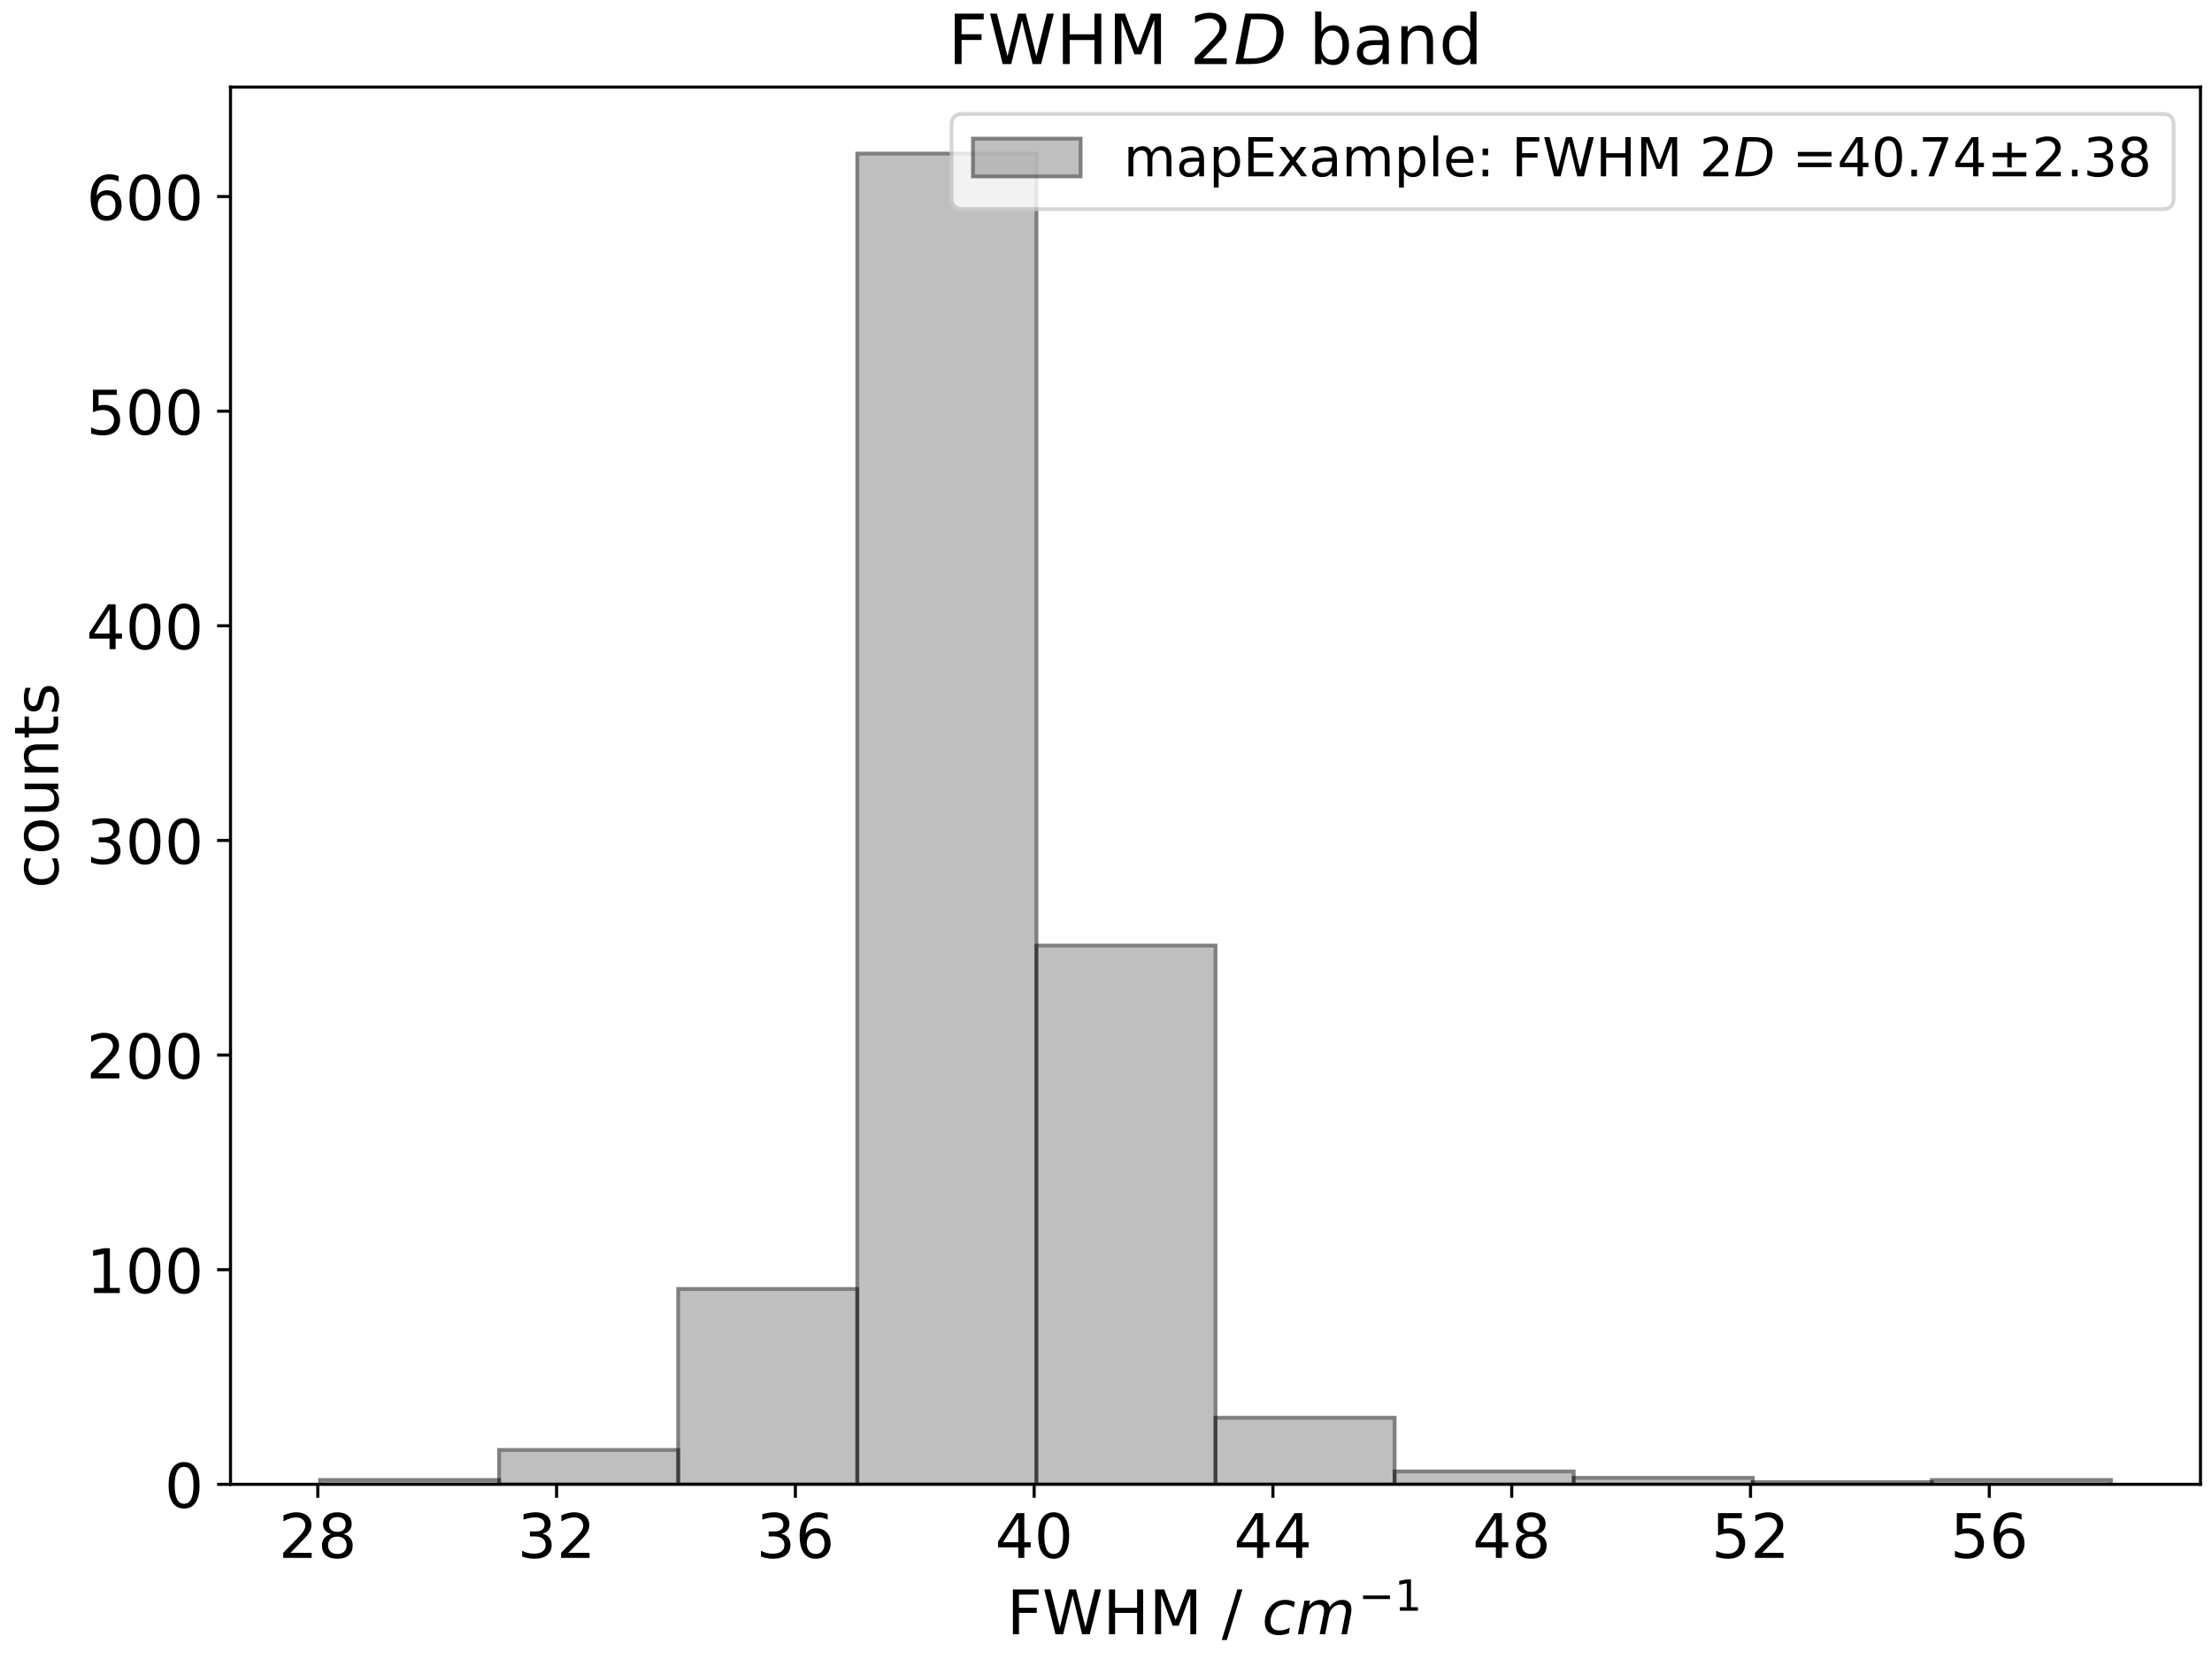
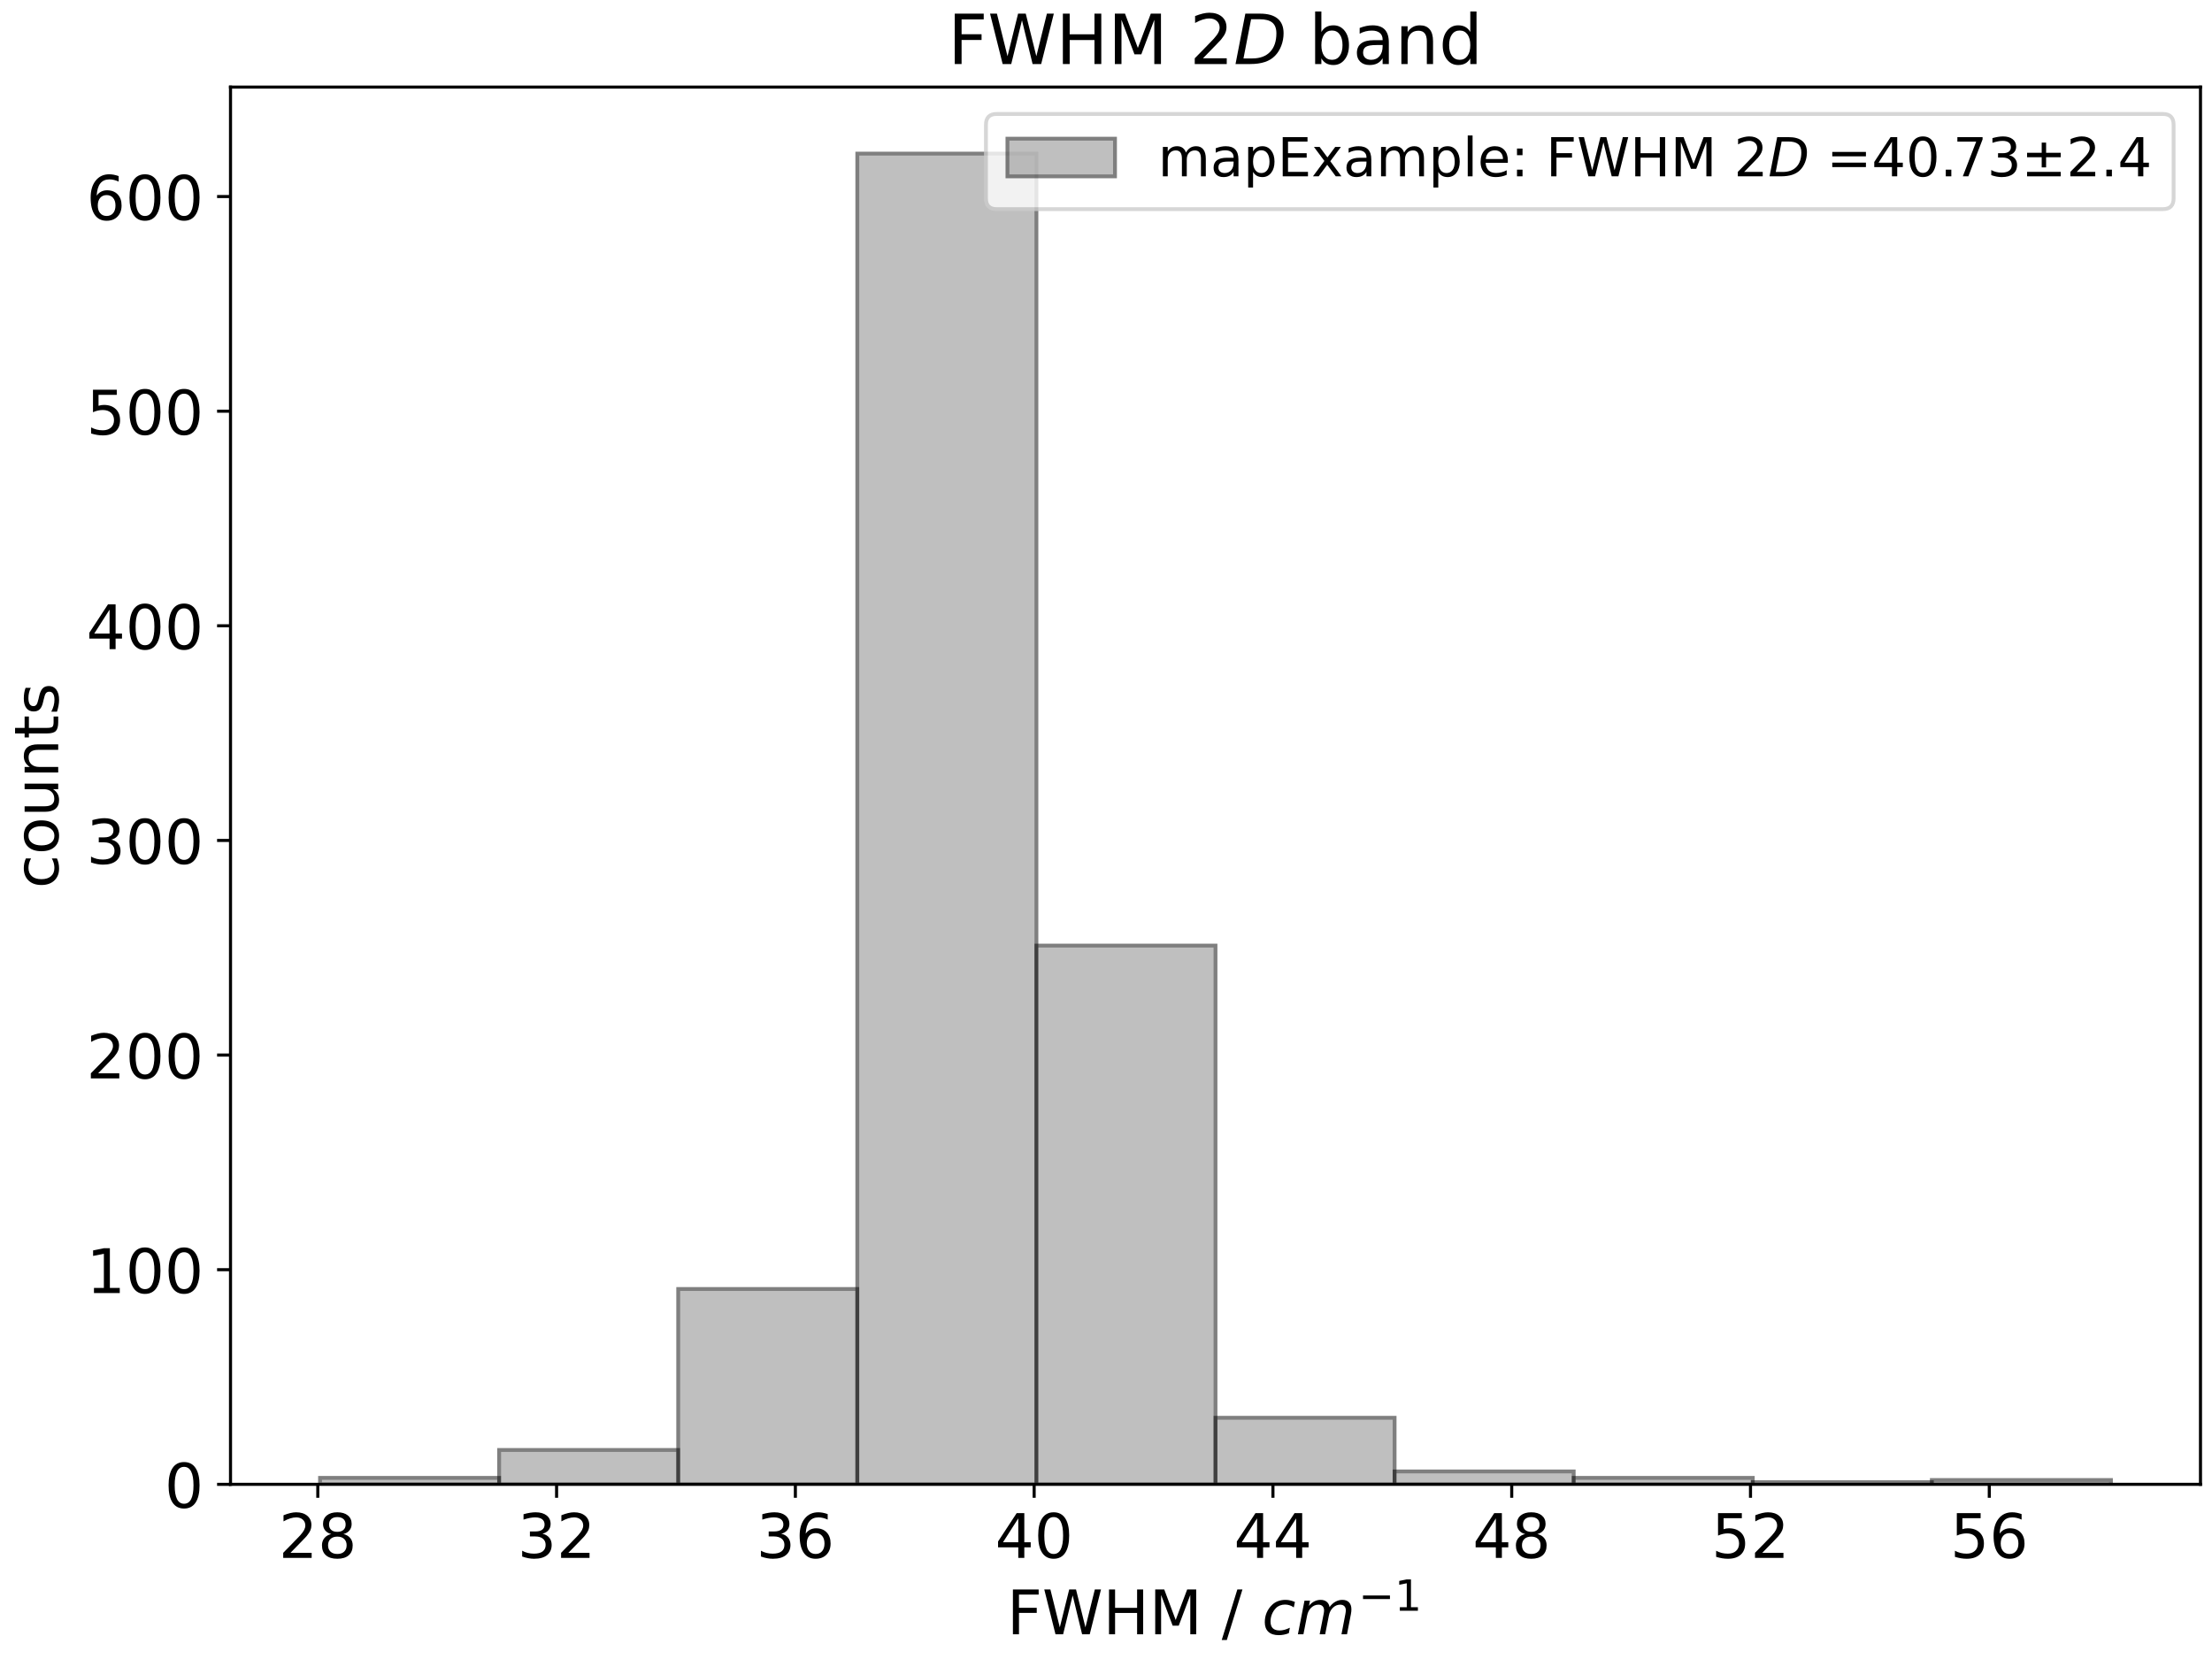
<svg xmlns="http://www.w3.org/2000/svg" xmlns:xlink="http://www.w3.org/1999/xlink" width="576pt" height="432pt" viewBox="0 0 576 432" version="1.1">
  <defs>
    <style type="text/css">*{stroke-linejoin: round; stroke-linecap: butt}</style>
  </defs>
  <g id="figure_1">
    <g id="patch_1">
      <path d="M 0 432  L 576 432  L 576 0  L 0 0  z " style="fill: #ffffff" />
    </g>
    <g id="axes_1">
      <g id="patch_2">
        <path d="M 60.025 386.515  L 573 386.515  L 573 22.677  L 60.025 22.677  z " style="fill: #ffffff" />
      </g>
      <g id="patch_3">
-         <path d="M 83.342 386.515  L 129.976 386.515  L 129.976 385.397  L 83.342 385.397  z " clip-path="url(#pe5daa92bff)" style="fill: #7f7f7f; opacity: 0.5; stroke: #000000; stroke-linejoin: miter" />
+         <path d="M 83.342 386.515  L 129.976 386.515  L 129.976 384.838  L 83.342 384.838  z " clip-path="url(#pecbc86645e)" style="fill: #7f7f7f; opacity: 0.5; stroke: #000000; stroke-linejoin: miter" />
      </g>
      <g id="patch_4">
-         <path d="M 129.976 386.515  L 176.61 386.515  L 176.61 377.573  L 129.976 377.573  z " clip-path="url(#pe5daa92bff)" style="fill: #7f7f7f; opacity: 0.5; stroke: #000000; stroke-linejoin: miter" />
+         <path d="M 129.976 386.515  L 176.61 386.515  L 176.61 377.573  L 129.976 377.573  z " clip-path="url(#pecbc86645e)" style="fill: #7f7f7f; opacity: 0.5; stroke: #000000; stroke-linejoin: miter" />
      </g>
      <g id="patch_5">
-         <path d="M 176.61 386.515  L 223.244 386.515  L 223.244 335.656  L 176.61 335.656  z " clip-path="url(#pe5daa92bff)" style="fill: #7f7f7f; opacity: 0.5; stroke: #000000; stroke-linejoin: miter" />
+         <path d="M 176.61 386.515  L 223.244 386.515  L 223.244 335.656  L 176.61 335.656  z " clip-path="url(#pecbc86645e)" style="fill: #7f7f7f; opacity: 0.5; stroke: #000000; stroke-linejoin: miter" />
      </g>
      <g id="patch_6">
-         <path d="M 223.244 386.515  L 269.878 386.515  L 269.878 40.003  L 223.244 40.003  z " clip-path="url(#pe5daa92bff)" style="fill: #7f7f7f; opacity: 0.5; stroke: #000000; stroke-linejoin: miter" />
+         <path d="M 223.244 386.515  L 269.878 386.515  L 269.878 40.003  L 223.244 40.003  z " clip-path="url(#pecbc86645e)" style="fill: #7f7f7f; opacity: 0.5; stroke: #000000; stroke-linejoin: miter" />
      </g>
      <g id="patch_7">
-         <path d="M 269.878 386.515  L 316.512 386.515  L 316.512 246.233  L 269.878 246.233  z " clip-path="url(#pe5daa92bff)" style="fill: #7f7f7f; opacity: 0.5; stroke: #000000; stroke-linejoin: miter" />
+         <path d="M 269.878 386.515  L 316.512 386.515  L 316.512 246.233  L 269.878 246.233  z " clip-path="url(#pecbc86645e)" style="fill: #7f7f7f; opacity: 0.5; stroke: #000000; stroke-linejoin: miter" />
      </g>
      <g id="patch_8">
-         <path d="M 316.512 386.515  L 363.147 386.515  L 363.147 369.189  L 316.512 369.189  z " clip-path="url(#pe5daa92bff)" style="fill: #7f7f7f; opacity: 0.5; stroke: #000000; stroke-linejoin: miter" />
+         <path d="M 316.512 386.515  L 363.147 386.515  L 363.147 369.189  L 316.512 369.189  z " clip-path="url(#pecbc86645e)" style="fill: #7f7f7f; opacity: 0.5; stroke: #000000; stroke-linejoin: miter" />
      </g>
      <g id="patch_9">
-         <path d="M 363.147 386.515  L 409.781 386.515  L 409.781 383.161  L 363.147 383.161  z " clip-path="url(#pe5daa92bff)" style="fill: #7f7f7f; opacity: 0.5; stroke: #000000; stroke-linejoin: miter" />
+         <path d="M 363.147 386.515  L 409.781 386.515  L 409.781 383.161  L 363.147 383.161  z " clip-path="url(#pecbc86645e)" style="fill: #7f7f7f; opacity: 0.5; stroke: #000000; stroke-linejoin: miter" />
      </g>
      <g id="patch_10">
-         <path d="M 409.781 386.515  L 456.415 386.515  L 456.415 384.838  L 409.781 384.838  z " clip-path="url(#pe5daa92bff)" style="fill: #7f7f7f; opacity: 0.5; stroke: #000000; stroke-linejoin: miter" />
+         <path d="M 409.781 386.515  L 456.415 386.515  L 456.415 384.838  L 409.781 384.838  z " clip-path="url(#pecbc86645e)" style="fill: #7f7f7f; opacity: 0.5; stroke: #000000; stroke-linejoin: miter" />
      </g>
      <g id="patch_11">
-         <path d="M 456.415 386.515  L 503.049 386.515  L 503.049 385.956  L 456.415 385.956  z " clip-path="url(#pe5daa92bff)" style="fill: #7f7f7f; opacity: 0.5; stroke: #000000; stroke-linejoin: miter" />
+         <path d="M 456.415 386.515  L 503.049 386.515  L 503.049 385.956  L 456.415 385.956  z " clip-path="url(#pecbc86645e)" style="fill: #7f7f7f; opacity: 0.5; stroke: #000000; stroke-linejoin: miter" />
      </g>
      <g id="patch_12">
-         <path d="M 503.049 386.515  L 549.683 386.515  L 549.683 385.397  L 503.049 385.397  z " clip-path="url(#pe5daa92bff)" style="fill: #7f7f7f; opacity: 0.5; stroke: #000000; stroke-linejoin: miter" />
+         <path d="M 503.049 386.515  L 549.683 386.515  L 549.683 385.397  L 503.049 385.397  z " clip-path="url(#pecbc86645e)" style="fill: #7f7f7f; opacity: 0.5; stroke: #000000; stroke-linejoin: miter" />
      </g>
      <g id="matplotlib.axis_1">
        <g id="xtick_1">
          <g id="line2d_1">
            <defs>
-               <path id="m9f459c84f1" d="M 0 0  L 0 3.5  " style="stroke: #000000; stroke-width: 0.8" />
+               <path id="mb02b76e428" d="M 0 0  L 0 3.5  " style="stroke: #000000; stroke-width: 0.8" />
            </defs>
            <g>
-               <use xlink:href="#m9f459c84f1" x="82.755" y="386.515" style="stroke: #000000; stroke-width: 0.8" />
+               <use xlink:href="#mb02b76e428" x="82.755" y="386.515" style="stroke: #000000; stroke-width: 0.8" />
            </g>
          </g>
          <g id="text_1">
-             <g transform="translate(72.57524 405.6723)scale(0.16 -0.16)">
+             <g transform="translate(72.57496 405.6723)scale(0.16 -0.16)">
              <defs>
                <path id="DejaVuSans-32" d="M 1228 531  L 3431 531  L 3431 0  L 469 0  L 469 531  Q 828 903 1448 1529  Q 2069 2156 2228 2338  Q 2531 2678 2651 2914  Q 2772 3150 2772 3378  Q 2772 3750 2511 3984  Q 2250 4219 1831 4219  Q 1534 4219 1204 4116  Q 875 4013 500 3803  L 500 4441  Q 881 4594 1212 4672  Q 1544 4750 1819 4750  Q 2544 4750 2975 4387  Q 3406 4025 3406 3419  Q 3406 3131 3298 2873  Q 3191 2616 2906 2266  Q 2828 2175 2409 1742  Q 1991 1309 1228 531  z " transform="scale(0.015625)" />
                <path id="DejaVuSans-38" d="M 2034 2216  Q 1584 2216 1326 1975  Q 1069 1734 1069 1313  Q 1069 891 1326 650  Q 1584 409 2034 409  Q 2484 409 2743 651  Q 3003 894 3003 1313  Q 3003 1734 2745 1975  Q 2488 2216 2034 2216  z M 1403 2484  Q 997 2584 770 2862  Q 544 3141 544 3541  Q 544 4100 942 4425  Q 1341 4750 2034 4750  Q 2731 4750 3128 4425  Q 3525 4100 3525 3541  Q 3525 3141 3298 2862  Q 3072 2584 2669 2484  Q 3125 2378 3379 2068  Q 3634 1759 3634 1313  Q 3634 634 3220 271  Q 2806 -91 2034 -91  Q 1263 -91 848 271  Q 434 634 434 1313  Q 434 1759 690 2068  Q 947 2378 1403 2484  z M 1172 3481  Q 1172 3119 1398 2916  Q 1625 2713 2034 2713  Q 2441 2713 2670 2916  Q 2900 3119 2900 3481  Q 2900 3844 2670 4047  Q 2441 4250 2034 4250  Q 1625 4250 1398 4047  Q 1172 3844 1172 3481  z " transform="scale(0.015625)" />
              </defs>
              <use xlink:href="#DejaVuSans-32" />
              <use xlink:href="#DejaVuSans-38" x="63.623" />
            </g>
          </g>
        </g>
        <g id="xtick_2">
          <g id="line2d_2">
            <g>
-               <use xlink:href="#m9f459c84f1" x="144.934" y="386.515" style="stroke: #000000; stroke-width: 0.8" />
+               <use xlink:href="#mb02b76e428" x="144.934" y="386.515" style="stroke: #000000; stroke-width: 0.8" />
            </g>
          </g>
          <g id="text_2">
-             <g transform="translate(134.754 405.6723)scale(0.16 -0.16)">
+             <g transform="translate(134.7537 405.6723)scale(0.16 -0.16)">
              <defs>
                <path id="DejaVuSans-33" d="M 2597 2516  Q 3050 2419 3304 2112  Q 3559 1806 3559 1356  Q 3559 666 3084 287  Q 2609 -91 1734 -91  Q 1441 -91 1130 -33  Q 819 25 488 141  L 488 750  Q 750 597 1062 519  Q 1375 441 1716 441  Q 2309 441 2620 675  Q 2931 909 2931 1356  Q 2931 1769 2642 2001  Q 2353 2234 1838 2234  L 1294 2234  L 1294 2753  L 1863 2753  Q 2328 2753 2575 2939  Q 2822 3125 2822 3475  Q 2822 3834 2567 4026  Q 2313 4219 1838 4219  Q 1578 4219 1281 4162  Q 984 4106 628 3988  L 628 4550  Q 988 4650 1302 4700  Q 1616 4750 1894 4750  Q 2613 4750 3031 4423  Q 3450 4097 3450 3541  Q 3450 3153 3228 2886  Q 3006 2619 2597 2516  z " transform="scale(0.015625)" />
              </defs>
              <use xlink:href="#DejaVuSans-33" />
              <use xlink:href="#DejaVuSans-32" x="63.623" />
            </g>
          </g>
        </g>
        <g id="xtick_3">
          <g id="line2d_3">
            <g>
-               <use xlink:href="#m9f459c84f1" x="207.113" y="386.515" style="stroke: #000000; stroke-width: 0.8" />
+               <use xlink:href="#mb02b76e428" x="207.112" y="386.515" style="stroke: #000000; stroke-width: 0.8" />
            </g>
          </g>
          <g id="text_3">
-             <g transform="translate(196.9327 405.6723)scale(0.16 -0.16)">
+             <g transform="translate(196.9324 405.6723)scale(0.16 -0.16)">
              <defs>
                <path id="DejaVuSans-36" d="M 2113 2584  Q 1688 2584 1439 2293  Q 1191 2003 1191 1497  Q 1191 994 1439 701  Q 1688 409 2113 409  Q 2538 409 2786 701  Q 3034 994 3034 1497  Q 3034 2003 2786 2293  Q 2538 2584 2113 2584  z M 3366 4563  L 3366 3988  Q 3128 4100 2886 4159  Q 2644 4219 2406 4219  Q 1781 4219 1451 3797  Q 1122 3375 1075 2522  Q 1259 2794 1537 2939  Q 1816 3084 2150 3084  Q 2853 3084 3261 2657  Q 3669 2231 3669 1497  Q 3669 778 3244 343  Q 2819 -91 2113 -91  Q 1303 -91 875 529  Q 447 1150 447 2328  Q 447 3434 972 4092  Q 1497 4750 2381 4750  Q 2619 4750 2861 4703  Q 3103 4656 3366 4563  z " transform="scale(0.015625)" />
              </defs>
              <use xlink:href="#DejaVuSans-33" />
              <use xlink:href="#DejaVuSans-36" x="63.623" />
            </g>
          </g>
        </g>
        <g id="xtick_4">
          <g id="line2d_4">
            <g>
-               <use xlink:href="#m9f459c84f1" x="269.291" y="386.515" style="stroke: #000000; stroke-width: 0.8" />
+               <use xlink:href="#mb02b76e428" x="269.291" y="386.515" style="stroke: #000000; stroke-width: 0.8" />
            </g>
          </g>
          <g id="text_4">
-             <g transform="translate(259.1114 405.6723)scale(0.16 -0.16)">
+             <g transform="translate(259.1111 405.6723)scale(0.16 -0.16)">
              <defs>
                <path id="DejaVuSans-34" d="M 2419 4116  L 825 1625  L 2419 1625  L 2419 4116  z M 2253 4666  L 3047 4666  L 3047 1625  L 3713 1625  L 3713 1100  L 3047 1100  L 3047 0  L 2419 0  L 2419 1100  L 313 1100  L 313 1709  L 2253 4666  z " transform="scale(0.015625)" />
                <path id="DejaVuSans-30" d="M 2034 4250  Q 1547 4250 1301 3770  Q 1056 3291 1056 2328  Q 1056 1369 1301 889  Q 1547 409 2034 409  Q 2525 409 2770 889  Q 3016 1369 3016 2328  Q 3016 3291 2770 3770  Q 2525 4250 2034 4250  z M 2034 4750  Q 2819 4750 3233 4129  Q 3647 3509 3647 2328  Q 3647 1150 3233 529  Q 2819 -91 2034 -91  Q 1250 -91 836 529  Q 422 1150 422 2328  Q 422 3509 836 4129  Q 1250 4750 2034 4750  z " transform="scale(0.015625)" />
              </defs>
              <use xlink:href="#DejaVuSans-34" />
              <use xlink:href="#DejaVuSans-30" x="63.623" />
            </g>
          </g>
        </g>
        <g id="xtick_5">
          <g id="line2d_5">
            <g>
-               <use xlink:href="#m9f459c84f1" x="331.47" y="386.515" style="stroke: #000000; stroke-width: 0.8" />
+               <use xlink:href="#mb02b76e428" x="331.47" y="386.515" style="stroke: #000000; stroke-width: 0.8" />
            </g>
          </g>
          <g id="text_5">
-             <g transform="translate(321.2902 405.6723)scale(0.16 -0.16)">
+             <g transform="translate(321.2899 405.6723)scale(0.16 -0.16)">
              <use xlink:href="#DejaVuSans-34" />
              <use xlink:href="#DejaVuSans-34" x="63.623" />
            </g>
          </g>
        </g>
        <g id="xtick_6">
          <g id="line2d_6">
            <g>
-               <use xlink:href="#m9f459c84f1" x="393.649" y="386.515" style="stroke: #000000; stroke-width: 0.8" />
+               <use xlink:href="#mb02b76e428" x="393.649" y="386.515" style="stroke: #000000; stroke-width: 0.8" />
            </g>
          </g>
          <g id="text_6">
-             <g transform="translate(383.4689 405.6723)scale(0.16 -0.16)">
+             <g transform="translate(383.4686 405.6723)scale(0.16 -0.16)">
              <use xlink:href="#DejaVuSans-34" />
              <use xlink:href="#DejaVuSans-38" x="63.623" />
            </g>
          </g>
        </g>
        <g id="xtick_7">
          <g id="line2d_7">
            <g>
-               <use xlink:href="#m9f459c84f1" x="455.828" y="386.515" style="stroke: #000000; stroke-width: 0.8" />
+               <use xlink:href="#mb02b76e428" x="455.827" y="386.515" style="stroke: #000000; stroke-width: 0.8" />
            </g>
          </g>
          <g id="text_7">
-             <g transform="translate(445.6476 405.6723)scale(0.16 -0.16)">
+             <g transform="translate(445.6473 405.6723)scale(0.16 -0.16)">
              <defs>
                <path id="DejaVuSans-35" d="M 691 4666  L 3169 4666  L 3169 4134  L 1269 4134  L 1269 2991  Q 1406 3038 1543 3061  Q 1681 3084 1819 3084  Q 2600 3084 3056 2656  Q 3513 2228 3513 1497  Q 3513 744 3044 326  Q 2575 -91 1722 -91  Q 1428 -91 1123 -41  Q 819 9 494 109  L 494 744  Q 775 591 1075 516  Q 1375 441 1709 441  Q 2250 441 2565 725  Q 2881 1009 2881 1497  Q 2881 1984 2565 2268  Q 2250 2553 1709 2553  Q 1456 2553 1204 2497  Q 953 2441 691 2322  L 691 4666  z " transform="scale(0.015625)" />
              </defs>
              <use xlink:href="#DejaVuSans-35" />
              <use xlink:href="#DejaVuSans-32" x="63.623" />
            </g>
          </g>
        </g>
        <g id="xtick_8">
          <g id="line2d_8">
            <g>
-               <use xlink:href="#m9f459c84f1" x="518.006" y="386.515" style="stroke: #000000; stroke-width: 0.8" />
+               <use xlink:href="#mb02b76e428" x="518.006" y="386.515" style="stroke: #000000; stroke-width: 0.8" />
            </g>
          </g>
          <g id="text_8">
-             <g transform="translate(507.8264 405.6723)scale(0.16 -0.16)">
+             <g transform="translate(507.8261 405.6723)scale(0.16 -0.16)">
              <use xlink:href="#DejaVuSans-35" />
              <use xlink:href="#DejaVuSans-36" x="63.623" />
            </g>
          </g>
        </g>
        <g id="text_9">
          <g transform="translate(262.1925 425.6723)scale(0.16 -0.16)">
            <defs>
              <path id="DejaVuSans-46" d="M 628 4666  L 3309 4666  L 3309 4134  L 1259 4134  L 1259 2759  L 3109 2759  L 3109 2228  L 1259 2228  L 1259 0  L 628 0  L 628 4666  z " transform="scale(0.015625)" />
              <path id="DejaVuSans-57" d="M 213 4666  L 850 4666  L 1831 722  L 2809 4666  L 3519 4666  L 4500 722  L 5478 4666  L 6119 4666  L 4947 0  L 4153 0  L 3169 4050  L 2175 0  L 1381 0  L 213 4666  z " transform="scale(0.015625)" />
              <path id="DejaVuSans-48" d="M 628 4666  L 1259 4666  L 1259 2753  L 3553 2753  L 3553 4666  L 4184 4666  L 4184 0  L 3553 0  L 3553 2222  L 1259 2222  L 1259 0  L 628 0  L 628 4666  z " transform="scale(0.015625)" />
              <path id="DejaVuSans-4d" d="M 628 4666  L 1569 4666  L 2759 1491  L 3956 4666  L 4897 4666  L 4897 0  L 4281 0  L 4281 4097  L 3078 897  L 2444 897  L 1241 4097  L 1241 0  L 628 0  L 628 4666  z " transform="scale(0.015625)" />
              <path id="DejaVuSans-20" transform="scale(0.015625)" />
              <path id="DejaVuSans-2f" d="M 1625 4666  L 2156 4666  L 531 -594  L 0 -594  L 1625 4666  z " transform="scale(0.015625)" />
              <path id="DejaVuSans-Oblique-63" d="M 3431 3366  L 3316 2797  Q 3109 2947 2876 3022  Q 2644 3097 2394 3097  Q 2119 3097 1870 3000  Q 1622 2903 1453 2725  Q 1184 2453 1037 2087  Q 891 1722 891 1331  Q 891 859 1127 628  Q 1363 397 1844 397  Q 2081 397 2348 469  Q 2616 541 2906 684  L 2797 116  Q 2547 13 2283 -39  Q 2019 -91 1741 -91  Q 1044 -91 669 257  Q 294 606 294 1253  Q 294 1797 489 2255  Q 684 2713 1069 3078  Q 1331 3328 1684 3456  Q 2038 3584 2456 3584  Q 2700 3584 2940 3529  Q 3181 3475 3431 3366  z " transform="scale(0.015625)" />
              <path id="DejaVuSans-Oblique-6d" d="M 5747 2113  L 5338 0  L 4763 0  L 5166 2094  Q 5191 2228 5203 2325  Q 5216 2422 5216 2491  Q 5216 2772 5059 2928  Q 4903 3084 4622 3084  Q 4203 3084 3875 2770  Q 3547 2456 3450 1953  L 3066 0  L 2491 0  L 2900 2094  Q 2925 2209 2937 2307  Q 2950 2406 2950 2484  Q 2950 2769 2794 2926  Q 2638 3084 2363 3084  Q 1938 3084 1609 2770  Q 1281 2456 1184 1953  L 800 0  L 225 0  L 909 3500  L 1484 3500  L 1375 2956  Q 1609 3263 1923 3423  Q 2238 3584 2597 3584  Q 2978 3584 3223 3384  Q 3469 3184 3519 2828  Q 3781 3197 4126 3390  Q 4472 3584 4856 3584  Q 5306 3584 5551 3325  Q 5797 3066 5797 2591  Q 5797 2488 5784 2364  Q 5772 2241 5747 2113  z " transform="scale(0.015625)" />
              <path id="DejaVuSans-2212" d="M 678 2272  L 4684 2272  L 4684 1741  L 678 1741  L 678 2272  z " transform="scale(0.015625)" />
              <path id="DejaVuSans-31" d="M 794 531  L 1825 531  L 1825 4091  L 703 3866  L 703 4441  L 1819 4666  L 2450 4666  L 2450 531  L 3481 531  L 3481 0  L 794 0  L 794 531  z " transform="scale(0.015625)" />
            </defs>
            <use xlink:href="#DejaVuSans-46" transform="translate(0 0.684375)" />
            <use xlink:href="#DejaVuSans-57" transform="translate(57.51953 0.684375)" />
            <use xlink:href="#DejaVuSans-48" transform="translate(156.3965 0.684375)" />
            <use xlink:href="#DejaVuSans-4d" transform="translate(231.5918 0.684375)" />
            <use xlink:href="#DejaVuSans-20" transform="translate(317.8711 0.684375)" />
            <use xlink:href="#DejaVuSans-2f" transform="translate(349.6582 0.684375)" />
            <use xlink:href="#DejaVuSans-20" transform="translate(383.3496 0.684375)" />
            <use xlink:href="#DejaVuSans-Oblique-63" transform="translate(415.1367 0.684375)" />
            <use xlink:href="#DejaVuSans-Oblique-6d" transform="translate(470.1172 0.684375)" />
            <use xlink:href="#DejaVuSans-2212" transform="translate(572.1792 38.96563)scale(0.7)" />
            <use xlink:href="#DejaVuSans-31" transform="translate(630.8315 38.96563)scale(0.7)" />
          </g>
        </g>
      </g>
      <g id="matplotlib.axis_2">
        <g id="ytick_1">
          <g id="line2d_9">
            <defs>
-               <path id="m103e4c8fe2" d="M 0 0  L -3.5 0  " style="stroke: #000000; stroke-width: 0.8" />
+               <path id="ma7ae0d8da5" d="M 0 0  L -3.5 0  " style="stroke: #000000; stroke-width: 0.8" />
            </defs>
            <g>
-               <use xlink:href="#m103e4c8fe2" x="60.025" y="386.515" style="stroke: #000000; stroke-width: 0.8" />
+               <use xlink:href="#ma7ae0d8da5" x="60.025" y="386.515" style="stroke: #000000; stroke-width: 0.8" />
            </g>
          </g>
          <g id="text_10">
            <g transform="translate(42.84524 392.5935)scale(0.16 -0.16)">
              <use xlink:href="#DejaVuSans-30" />
            </g>
          </g>
        </g>
        <g id="ytick_2">
          <g id="line2d_10">
            <g>
-               <use xlink:href="#m103e4c8fe2" x="60.025" y="330.626" style="stroke: #000000; stroke-width: 0.8" />
+               <use xlink:href="#ma7ae0d8da5" x="60.025" y="330.626" style="stroke: #000000; stroke-width: 0.8" />
            </g>
          </g>
          <g id="text_11">
            <g transform="translate(22.48524 336.7045)scale(0.16 -0.16)">
              <use xlink:href="#DejaVuSans-31" />
              <use xlink:href="#DejaVuSans-30" x="63.623" />
              <use xlink:href="#DejaVuSans-30" x="127.246" />
            </g>
          </g>
        </g>
        <g id="ytick_3">
          <g id="line2d_11">
            <g>
-               <use xlink:href="#m103e4c8fe2" x="60.025" y="274.737" style="stroke: #000000; stroke-width: 0.8" />
+               <use xlink:href="#ma7ae0d8da5" x="60.025" y="274.737" style="stroke: #000000; stroke-width: 0.8" />
            </g>
          </g>
          <g id="text_12">
            <g transform="translate(22.48524 280.8155)scale(0.16 -0.16)">
              <use xlink:href="#DejaVuSans-32" />
              <use xlink:href="#DejaVuSans-30" x="63.623" />
              <use xlink:href="#DejaVuSans-30" x="127.246" />
            </g>
          </g>
        </g>
        <g id="ytick_4">
          <g id="line2d_12">
            <g>
-               <use xlink:href="#m103e4c8fe2" x="60.025" y="218.848" style="stroke: #000000; stroke-width: 0.8" />
+               <use xlink:href="#ma7ae0d8da5" x="60.025" y="218.848" style="stroke: #000000; stroke-width: 0.8" />
            </g>
          </g>
          <g id="text_13">
            <g transform="translate(22.48524 224.9265)scale(0.16 -0.16)">
              <use xlink:href="#DejaVuSans-33" />
              <use xlink:href="#DejaVuSans-30" x="63.623" />
              <use xlink:href="#DejaVuSans-30" x="127.246" />
            </g>
          </g>
        </g>
        <g id="ytick_5">
          <g id="line2d_13">
            <g>
-               <use xlink:href="#m103e4c8fe2" x="60.025" y="162.959" style="stroke: #000000; stroke-width: 0.8" />
+               <use xlink:href="#ma7ae0d8da5" x="60.025" y="162.959" style="stroke: #000000; stroke-width: 0.8" />
            </g>
          </g>
          <g id="text_14">
            <g transform="translate(22.48524 169.0375)scale(0.16 -0.16)">
              <use xlink:href="#DejaVuSans-34" />
              <use xlink:href="#DejaVuSans-30" x="63.623" />
              <use xlink:href="#DejaVuSans-30" x="127.246" />
            </g>
          </g>
        </g>
        <g id="ytick_6">
          <g id="line2d_14">
            <g>
-               <use xlink:href="#m103e4c8fe2" x="60.025" y="107.07" style="stroke: #000000; stroke-width: 0.8" />
+               <use xlink:href="#ma7ae0d8da5" x="60.025" y="107.07" style="stroke: #000000; stroke-width: 0.8" />
            </g>
          </g>
          <g id="text_15">
            <g transform="translate(22.48524 113.1486)scale(0.16 -0.16)">
              <use xlink:href="#DejaVuSans-35" />
              <use xlink:href="#DejaVuSans-30" x="63.623" />
              <use xlink:href="#DejaVuSans-30" x="127.246" />
            </g>
          </g>
        </g>
        <g id="ytick_7">
          <g id="line2d_15">
            <g>
-               <use xlink:href="#m103e4c8fe2" x="60.025" y="51.181" style="stroke: #000000; stroke-width: 0.8" />
+               <use xlink:href="#ma7ae0d8da5" x="60.025" y="51.181" style="stroke: #000000; stroke-width: 0.8" />
            </g>
          </g>
          <g id="text_16">
            <g transform="translate(22.48524 57.25956)scale(0.16 -0.16)">
              <use xlink:href="#DejaVuSans-36" />
              <use xlink:href="#DejaVuSans-30" x="63.623" />
              <use xlink:href="#DejaVuSans-30" x="127.246" />
            </g>
          </g>
        </g>
        <g id="text_17">
          <g transform="translate(15.15774 231.3336)rotate(-90)scale(0.16 -0.16)">
            <defs>
              <path id="DejaVuSans-63" d="M 3122 3366  L 3122 2828  Q 2878 2963 2633 3030  Q 2388 3097 2138 3097  Q 1578 3097 1268 2742  Q 959 2388 959 1747  Q 959 1106 1268 751  Q 1578 397 2138 397  Q 2388 397 2633 464  Q 2878 531 3122 666  L 3122 134  Q 2881 22 2623 -34  Q 2366 -91 2075 -91  Q 1284 -91 818 406  Q 353 903 353 1747  Q 353 2603 823 3093  Q 1294 3584 2113 3584  Q 2378 3584 2631 3529  Q 2884 3475 3122 3366  z " transform="scale(0.015625)" />
              <path id="DejaVuSans-6f" d="M 1959 3097  Q 1497 3097 1228 2736  Q 959 2375 959 1747  Q 959 1119 1226 758  Q 1494 397 1959 397  Q 2419 397 2687 759  Q 2956 1122 2956 1747  Q 2956 2369 2687 2733  Q 2419 3097 1959 3097  z M 1959 3584  Q 2709 3584 3137 3096  Q 3566 2609 3566 1747  Q 3566 888 3137 398  Q 2709 -91 1959 -91  Q 1206 -91 779 398  Q 353 888 353 1747  Q 353 2609 779 3096  Q 1206 3584 1959 3584  z " transform="scale(0.015625)" />
              <path id="DejaVuSans-75" d="M 544 1381  L 544 3500  L 1119 3500  L 1119 1403  Q 1119 906 1312 657  Q 1506 409 1894 409  Q 2359 409 2629 706  Q 2900 1003 2900 1516  L 2900 3500  L 3475 3500  L 3475 0  L 2900 0  L 2900 538  Q 2691 219 2414 64  Q 2138 -91 1772 -91  Q 1169 -91 856 284  Q 544 659 544 1381  z M 1991 3584  L 1991 3584  z " transform="scale(0.015625)" />
              <path id="DejaVuSans-6e" d="M 3513 2113  L 3513 0  L 2938 0  L 2938 2094  Q 2938 2591 2744 2837  Q 2550 3084 2163 3084  Q 1697 3084 1428 2787  Q 1159 2491 1159 1978  L 1159 0  L 581 0  L 581 3500  L 1159 3500  L 1159 2956  Q 1366 3272 1645 3428  Q 1925 3584 2291 3584  Q 2894 3584 3203 3211  Q 3513 2838 3513 2113  z " transform="scale(0.015625)" />
              <path id="DejaVuSans-74" d="M 1172 4494  L 1172 3500  L 2356 3500  L 2356 3053  L 1172 3053  L 1172 1153  Q 1172 725 1289 603  Q 1406 481 1766 481  L 2356 481  L 2356 0  L 1766 0  Q 1100 0 847 248  Q 594 497 594 1153  L 594 3053  L 172 3053  L 172 3500  L 594 3500  L 594 4494  L 1172 4494  z " transform="scale(0.015625)" />
              <path id="DejaVuSans-73" d="M 2834 3397  L 2834 2853  Q 2591 2978 2328 3040  Q 2066 3103 1784 3103  Q 1356 3103 1142 2972  Q 928 2841 928 2578  Q 928 2378 1081 2264  Q 1234 2150 1697 2047  L 1894 2003  Q 2506 1872 2764 1633  Q 3022 1394 3022 966  Q 3022 478 2636 193  Q 2250 -91 1575 -91  Q 1294 -91 989 -36  Q 684 19 347 128  L 347 722  Q 666 556 975 473  Q 1284 391 1588 391  Q 1994 391 2212 530  Q 2431 669 2431 922  Q 2431 1156 2273 1281  Q 2116 1406 1581 1522  L 1381 1569  Q 847 1681 609 1914  Q 372 2147 372 2553  Q 372 3047 722 3315  Q 1072 3584 1716 3584  Q 2034 3584 2315 3537  Q 2597 3491 2834 3397  z " transform="scale(0.015625)" />
            </defs>
            <use xlink:href="#DejaVuSans-63" />
            <use xlink:href="#DejaVuSans-6f" x="54.98" />
            <use xlink:href="#DejaVuSans-75" x="116.162" />
            <use xlink:href="#DejaVuSans-6e" x="179.541" />
            <use xlink:href="#DejaVuSans-74" x="242.92" />
            <use xlink:href="#DejaVuSans-73" x="282.129" />
          </g>
        </g>
      </g>
      <g id="patch_13">
        <path d="M 60.025 386.515  L 60.025 22.677  " style="fill: none; stroke: #000000; stroke-width: 0.8; stroke-linejoin: miter; stroke-linecap: square" />
      </g>
      <g id="patch_14">
        <path d="M 573 386.515  L 573 22.677  " style="fill: none; stroke: #000000; stroke-width: 0.8; stroke-linejoin: miter; stroke-linecap: square" />
      </g>
      <g id="patch_15">
        <path d="M 60.025 386.515  L 573 386.515  " style="fill: none; stroke: #000000; stroke-width: 0.8; stroke-linejoin: miter; stroke-linecap: square" />
      </g>
      <g id="patch_16">
        <path d="M 60.025 22.677  L 573 22.677  " style="fill: none; stroke: #000000; stroke-width: 0.8; stroke-linejoin: miter; stroke-linecap: square" />
      </g>
      <g id="text_18">
        <g transform="translate(246.8525 16.67743)scale(0.18 -0.18)">
          <defs>
            <path id="DejaVuSans-Oblique-44" d="M 1081 4666  L 2438 4666  Q 3519 4666 4070 4208  Q 4622 3750 4622 2847  Q 4622 2250 4412 1698  Q 4203 1147 3834 769  Q 3463 381 2891 190  Q 2319 0 1538 0  L 172 0  L 1081 4666  z M 1613 4147  L 909 519  L 1734 519  Q 2794 519 3375 1128  Q 3956 1738 3956 2847  Q 3956 3519 3581 3833  Q 3206 4147 2406 4147  L 1613 4147  z " transform="scale(0.015625)" />
            <path id="DejaVuSans-62" d="M 3116 1747  Q 3116 2381 2855 2742  Q 2594 3103 2138 3103  Q 1681 3103 1420 2742  Q 1159 2381 1159 1747  Q 1159 1113 1420 752  Q 1681 391 2138 391  Q 2594 391 2855 752  Q 3116 1113 3116 1747  z M 1159 2969  Q 1341 3281 1617 3432  Q 1894 3584 2278 3584  Q 2916 3584 3314 3078  Q 3713 2572 3713 1747  Q 3713 922 3314 415  Q 2916 -91 2278 -91  Q 1894 -91 1617 61  Q 1341 213 1159 525  L 1159 0  L 581 0  L 581 4863  L 1159 4863  L 1159 2969  z " transform="scale(0.015625)" />
            <path id="DejaVuSans-61" d="M 2194 1759  Q 1497 1759 1228 1600  Q 959 1441 959 1056  Q 959 750 1161 570  Q 1363 391 1709 391  Q 2188 391 2477 730  Q 2766 1069 2766 1631  L 2766 1759  L 2194 1759  z M 3341 1997  L 3341 0  L 2766 0  L 2766 531  Q 2569 213 2275 61  Q 1981 -91 1556 -91  Q 1019 -91 701 211  Q 384 513 384 1019  Q 384 1609 779 1909  Q 1175 2209 1959 2209  L 2766 2209  L 2766 2266  Q 2766 2663 2505 2880  Q 2244 3097 1772 3097  Q 1472 3097 1187 3025  Q 903 2953 641 2809  L 641 3341  Q 956 3463 1253 3523  Q 1550 3584 1831 3584  Q 2591 3584 2966 3190  Q 3341 2797 3341 1997  z " transform="scale(0.015625)" />
            <path id="DejaVuSans-64" d="M 2906 2969  L 2906 4863  L 3481 4863  L 3481 0  L 2906 0  L 2906 525  Q 2725 213 2448 61  Q 2172 -91 1784 -91  Q 1150 -91 751 415  Q 353 922 353 1747  Q 353 2572 751 3078  Q 1150 3584 1784 3584  Q 2172 3584 2448 3432  Q 2725 3281 2906 2969  z M 947 1747  Q 947 1113 1208 752  Q 1469 391 1925 391  Q 2381 391 2643 752  Q 2906 1113 2906 1747  Q 2906 2381 2643 2742  Q 2381 3103 1925 3103  Q 1469 3103 1208 2742  Q 947 2381 947 1747  z " transform="scale(0.015625)" />
          </defs>
          <use xlink:href="#DejaVuSans-46" transform="translate(0 0.015625)" />
          <use xlink:href="#DejaVuSans-57" transform="translate(57.51953 0.015625)" />
          <use xlink:href="#DejaVuSans-48" transform="translate(156.3965 0.015625)" />
          <use xlink:href="#DejaVuSans-4d" transform="translate(231.5918 0.015625)" />
          <use xlink:href="#DejaVuSans-20" transform="translate(317.8711 0.015625)" />
          <use xlink:href="#DejaVuSans-32" transform="translate(349.6582 0.015625)" />
          <use xlink:href="#DejaVuSans-Oblique-44" transform="translate(413.2812 0.015625)" />
          <use xlink:href="#DejaVuSans-20" transform="translate(490.2832 0.015625)" />
          <use xlink:href="#DejaVuSans-62" transform="translate(522.0703 0.015625)" />
          <use xlink:href="#DejaVuSans-61" transform="translate(585.5469 0.015625)" />
          <use xlink:href="#DejaVuSans-6e" transform="translate(646.8262 0.015625)" />
          <use xlink:href="#DejaVuSans-64" transform="translate(710.2051 0.015625)" />
        </g>
      </g>
      <g id="legend_1">
        <g id="patch_17">
-           <path d="M 250.58 54.457  L 563.2 54.457  Q 566 54.457 566 51.657  L 566 32.477  Q 566 29.677 563.2 29.677  L 250.58 29.677  Q 247.78 29.677 247.78 32.477  L 247.78 51.657  Q 247.78 54.457 250.58 54.457  z " style="fill: #ffffff; opacity: 0.8; stroke: #cccccc; stroke-linejoin: miter" />
+           <path d="M 259.54 54.457  L 563.2 54.457  Q 566 54.457 566 51.657  L 566 32.477  Q 566 29.677 563.2 29.677  L 259.54 29.677  Q 256.74 29.677 256.74 32.477  L 256.74 51.657  Q 256.74 54.457 259.54 54.457  z " style="fill: #ffffff; opacity: 0.8; stroke: #cccccc; stroke-linejoin: miter" />
        </g>
        <g id="patch_18">
-           <path d="M 253.38 45.917  L 281.38 45.917  L 281.38 36.117  L 253.38 36.117  z " style="fill: #7f7f7f; opacity: 0.5; stroke: #000000; stroke-linejoin: miter" />
+           <path d="M 262.34 45.917  L 290.34 45.917  L 290.34 36.117  L 262.34 36.117  z " style="fill: #7f7f7f; opacity: 0.5; stroke: #000000; stroke-linejoin: miter" />
        </g>
        <g id="text_19">
-           <g transform="translate(292.5798 45.91743)scale(0.14 -0.14)">
+           <g transform="translate(301.5398 45.91743)scale(0.14 -0.14)">
            <defs>
              <path id="DejaVuSans-6d" d="M 3328 2828  Q 3544 3216 3844 3400  Q 4144 3584 4550 3584  Q 5097 3584 5394 3201  Q 5691 2819 5691 2113  L 5691 0  L 5113 0  L 5113 2094  Q 5113 2597 4934 2840  Q 4756 3084 4391 3084  Q 3944 3084 3684 2787  Q 3425 2491 3425 1978  L 3425 0  L 2847 0  L 2847 2094  Q 2847 2600 2669 2842  Q 2491 3084 2119 3084  Q 1678 3084 1418 2786  Q 1159 2488 1159 1978  L 1159 0  L 581 0  L 581 3500  L 1159 3500  L 1159 2956  Q 1356 3278 1631 3431  Q 1906 3584 2284 3584  Q 2666 3584 2933 3390  Q 3200 3197 3328 2828  z " transform="scale(0.015625)" />
              <path id="DejaVuSans-70" d="M 1159 525  L 1159 -1331  L 581 -1331  L 581 3500  L 1159 3500  L 1159 2969  Q 1341 3281 1617 3432  Q 1894 3584 2278 3584  Q 2916 3584 3314 3078  Q 3713 2572 3713 1747  Q 3713 922 3314 415  Q 2916 -91 2278 -91  Q 1894 -91 1617 61  Q 1341 213 1159 525  z M 3116 1747  Q 3116 2381 2855 2742  Q 2594 3103 2138 3103  Q 1681 3103 1420 2742  Q 1159 2381 1159 1747  Q 1159 1113 1420 752  Q 1681 391 2138 391  Q 2594 391 2855 752  Q 3116 1113 3116 1747  z " transform="scale(0.015625)" />
              <path id="DejaVuSans-45" d="M 628 4666  L 3578 4666  L 3578 4134  L 1259 4134  L 1259 2753  L 3481 2753  L 3481 2222  L 1259 2222  L 1259 531  L 3634 531  L 3634 0  L 628 0  L 628 4666  z " transform="scale(0.015625)" />
              <path id="DejaVuSans-78" d="M 3513 3500  L 2247 1797  L 3578 0  L 2900 0  L 1881 1375  L 863 0  L 184 0  L 1544 1831  L 300 3500  L 978 3500  L 1906 2253  L 2834 3500  L 3513 3500  z " transform="scale(0.015625)" />
              <path id="DejaVuSans-6c" d="M 603 4863  L 1178 4863  L 1178 0  L 603 0  L 603 4863  z " transform="scale(0.015625)" />
              <path id="DejaVuSans-65" d="M 3597 1894  L 3597 1613  L 953 1613  Q 991 1019 1311 708  Q 1631 397 2203 397  Q 2534 397 2845 478  Q 3156 559 3463 722  L 3463 178  Q 3153 47 2828 -22  Q 2503 -91 2169 -91  Q 1331 -91 842 396  Q 353 884 353 1716  Q 353 2575 817 3079  Q 1281 3584 2069 3584  Q 2775 3584 3186 3129  Q 3597 2675 3597 1894  z M 3022 2063  Q 3016 2534 2758 2815  Q 2500 3097 2075 3097  Q 1594 3097 1305 2825  Q 1016 2553 972 2059  L 3022 2063  z " transform="scale(0.015625)" />
              <path id="DejaVuSans-3a" d="M 750 794  L 1409 794  L 1409 0  L 750 0  L 750 794  z M 750 3309  L 1409 3309  L 1409 2516  L 750 2516  L 750 3309  z " transform="scale(0.015625)" />
              <path id="DejaVuSans-3d" d="M 678 2906  L 4684 2906  L 4684 2381  L 678 2381  L 678 2906  z M 678 1631  L 4684 1631  L 4684 1100  L 678 1100  L 678 1631  z " transform="scale(0.015625)" />
              <path id="DejaVuSans-2e" d="M 684 794  L 1344 794  L 1344 0  L 684 0  L 684 794  z " transform="scale(0.015625)" />
              <path id="DejaVuSans-37" d="M 525 4666  L 3525 4666  L 3525 4397  L 1831 0  L 1172 0  L 2766 4134  L 525 4134  L 525 4666  z " transform="scale(0.015625)" />
              <path id="DejaVuSans-b1" d="M 2944 4013  L 2944 2803  L 4684 2803  L 4684 2272  L 2944 2272  L 2944 1063  L 2419 1063  L 2419 2272  L 678 2272  L 678 2803  L 2419 2803  L 2419 4013  L 2944 4013  z M 678 531  L 4684 531  L 4684 0  L 678 0  L 678 531  z " transform="scale(0.015625)" />
            </defs>
            <use xlink:href="#DejaVuSans-6d" transform="translate(0 0.015625)" />
            <use xlink:href="#DejaVuSans-61" transform="translate(97.41211 0.015625)" />
            <use xlink:href="#DejaVuSans-70" transform="translate(158.6914 0.015625)" />
            <use xlink:href="#DejaVuSans-45" transform="translate(222.168 0.015625)" />
            <use xlink:href="#DejaVuSans-78" transform="translate(285.3516 0.015625)" />
            <use xlink:href="#DejaVuSans-61" transform="translate(344.5312 0.015625)" />
            <use xlink:href="#DejaVuSans-6d" transform="translate(405.8105 0.015625)" />
            <use xlink:href="#DejaVuSans-70" transform="translate(503.2227 0.015625)" />
            <use xlink:href="#DejaVuSans-6c" transform="translate(566.6992 0.015625)" />
            <use xlink:href="#DejaVuSans-65" transform="translate(594.4824 0.015625)" />
            <use xlink:href="#DejaVuSans-3a" transform="translate(656.0059 0.015625)" />
            <use xlink:href="#DejaVuSans-20" transform="translate(689.6973 0.015625)" />
            <use xlink:href="#DejaVuSans-46" transform="translate(721.4844 0.015625)" />
            <use xlink:href="#DejaVuSans-57" transform="translate(779.0039 0.015625)" />
            <use xlink:href="#DejaVuSans-48" transform="translate(877.8809 0.015625)" />
            <use xlink:href="#DejaVuSans-4d" transform="translate(953.0762 0.015625)" />
            <use xlink:href="#DejaVuSans-20" transform="translate(1039.355 0.015625)" />
            <use xlink:href="#DejaVuSans-32" transform="translate(1071.143 0.015625)" />
            <use xlink:href="#DejaVuSans-Oblique-44" transform="translate(1134.766 0.015625)" />
            <use xlink:href="#DejaVuSans-20" transform="translate(1211.768 0.015625)" />
            <use xlink:href="#DejaVuSans-3d" transform="translate(1243.555 0.015625)" />
            <use xlink:href="#DejaVuSans-34" transform="translate(1327.344 0.015625)" />
            <use xlink:href="#DejaVuSans-30" transform="translate(1390.967 0.015625)" />
            <use xlink:href="#DejaVuSans-2e" transform="translate(1454.59 0.015625)" />
            <use xlink:href="#DejaVuSans-37" transform="translate(1478.627 0.015625)" />
-             <use xlink:href="#DejaVuSans-34" transform="translate(1542.25 0.015625)" />
+             <use xlink:href="#DejaVuSans-33" transform="translate(1542.25 0.015625)" />
            <use xlink:href="#DejaVuSans-b1" transform="translate(1605.873 0.015625)" />
            <use xlink:href="#DejaVuSans-32" transform="translate(1689.662 0.015625)" />
            <use xlink:href="#DejaVuSans-2e" transform="translate(1753.285 0.015625)" />
-             <use xlink:href="#DejaVuSans-33" transform="translate(1785.072 0.015625)" />
-             <use xlink:href="#DejaVuSans-38" transform="translate(1848.695 0.015625)" />
+             <use xlink:href="#DejaVuSans-34" transform="translate(1785.072 0.015625)" />
          </g>
        </g>
      </g>
    </g>
  </g>
  <defs>
-     <clipPath id="pe5daa92bff">
+     <clipPath id="pecbc86645e">
      <rect x="60.025" y="22.677" width="512.975" height="363.837" />
    </clipPath>
  </defs>
</svg>
